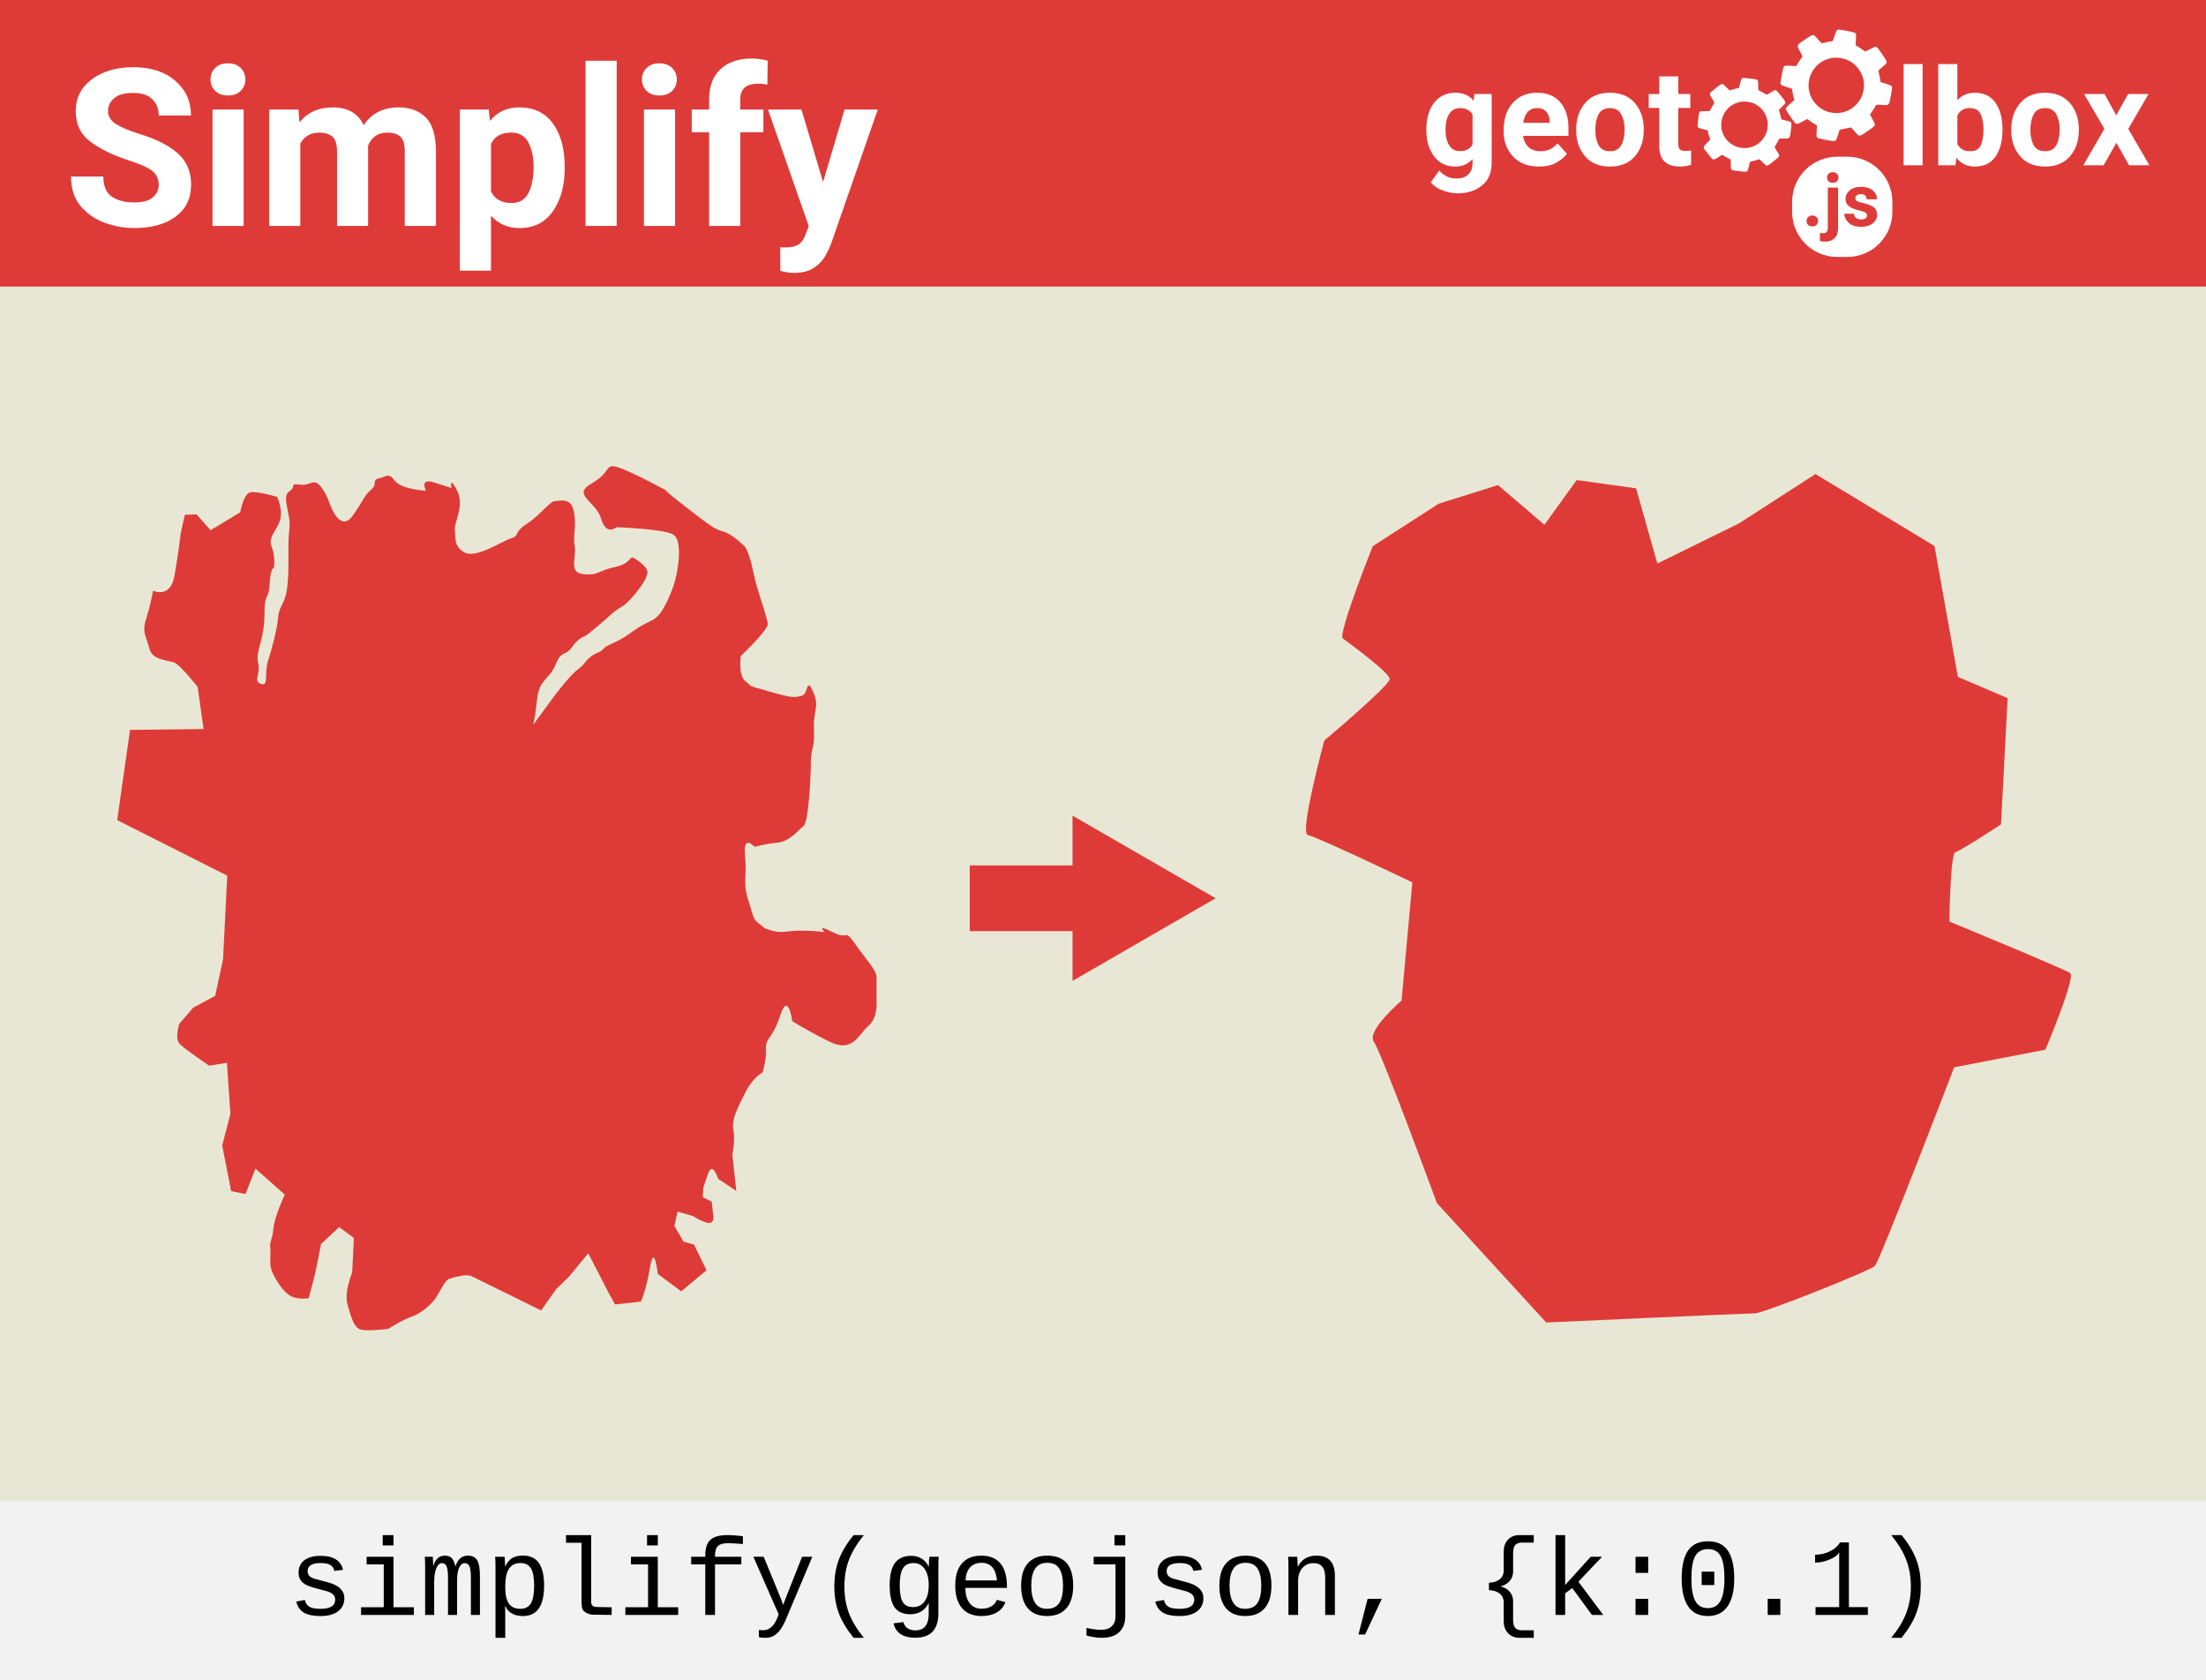
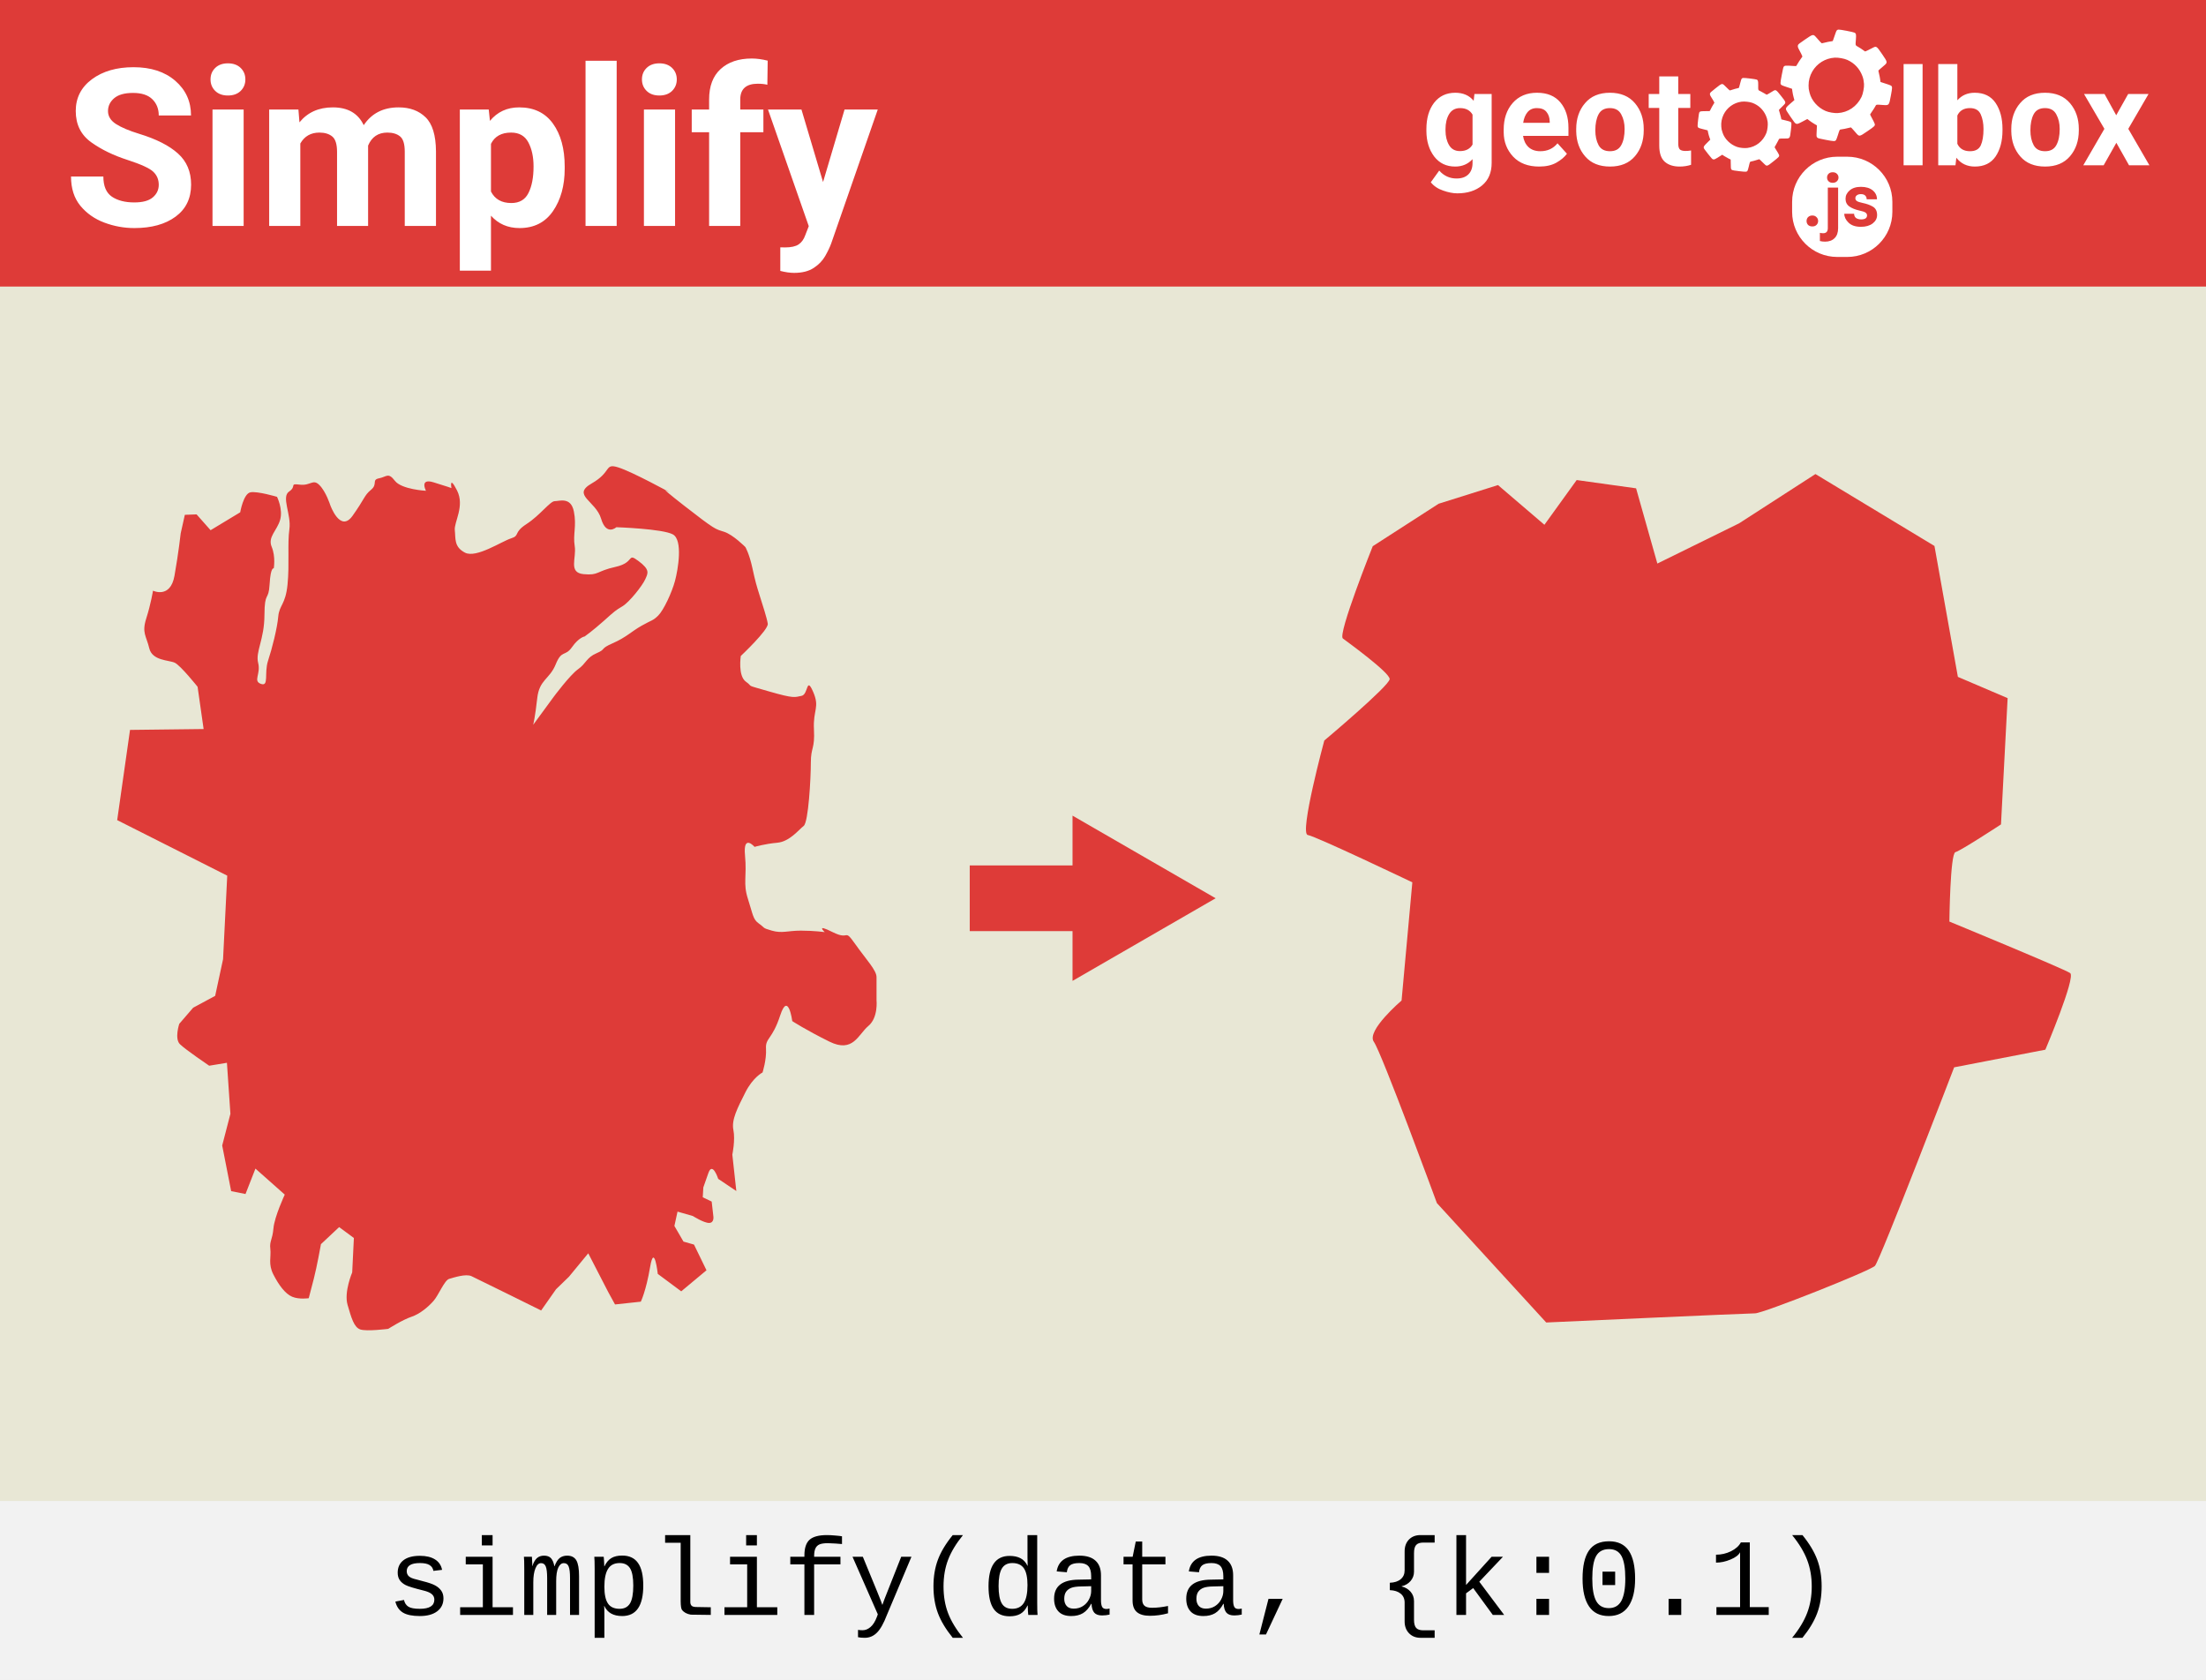
<svg xmlns="http://www.w3.org/2000/svg" width="400.679" viewBox="0 0 400.679 305.106" version="1.1" id="svg36" xml:space="preserve" height="305.106">
  <defs id="defs5">
    <pattern id="hatch" patternUnits="userSpaceOnUse" width="5" height="5" patternTransform="rotate(45)">
      <line x1="0" y1="5" x2="0" stroke="white" stroke-linejoin="butt" stroke-width="1.333" stroke-opacity="0.25" id="line2" />
    </pattern>
    <clipPath clipPathUnits="userSpaceOnUse" id="clipPath5154">
      <path d="m 464.017,-514.531 v 153.27 l -132.736,76.635 -132.736,-76.635 v -153.27 l 132.736,-76.635 z" stroke="none" fill="#c42727" id="path5156" style="fill:#edca3d;fill-opacity:1;stroke-width:1" />
    </clipPath>
    <clipPath clipPathUnits="userSpaceOnUse" id="clipPath5158">
      <path d="m 464.017,-514.531 v 153.27 l -132.736,76.635 -132.736,-76.635 v -153.27 l 132.736,-76.635 z" stroke="none" fill="#c42727" id="path5160" style="fill:#edca3d;fill-opacity:1;stroke-width:1" />
    </clipPath>
    <pattern id="hatch-2" patternUnits="userSpaceOnUse" width="5" height="5" patternTransform="rotate(45)">
      <line x1="0" y1="5" x2="0" stroke="white" stroke-linejoin="butt" stroke-width="1.333" stroke-opacity="0.25" id="line23905" />
    </pattern>
    <clipPath clipPathUnits="userSpaceOnUse" id="clipPath11782">
      <circle style="fill:#ffffff;fill-opacity:0.436;stroke:none;stroke-width:1.9;stroke-dasharray:none;stroke-opacity:1;stop-color:#000000" id="circle11784" cx="-183.785" cy="123.71" r="57.799" />
    </clipPath>
  </defs>
  <clipPath id="sphere">
    <path d="M 33.181,213.598 C 30.052,209.243 26.923,204.622 25.358,202.311 23.793,200 23.793,200 23.793,200 c 0,0 0,0 0,0 0,0 0,0 0,0 0,0 0,0 0,0 0,0 0,0 0,0 0,0 0,0 0,0 0,0 0,0 0,0 0,0 0,0 0,0 0,0 0,0 0,0 0,0 0,0 0,0 0,0 0,0 0,0 0,0 0,0 0,0 0,0 0,0 0,0 0,0 0,0 0,0 0,0 0,0 0,0 0,0 0,0 0,0 0,0 0,0 0,0 0,0 0,0 0,0 0,0 0,0 0,0 0,0 0,0 0,0 0,0 0,0 0,0 0,0 0,0 0,0 0,0 0,0 0,0 0,0 0,0 0,0 0,0 0,0 0,0 0,0 0,0 0,0 0,0 0,0 0,0 0,0 0,0 0,0 0,0 0,0 0,0 0,0 0,0 0,0 0,0 0,0 0,0 0,0 0,0 0,0 0,0 0,0 0,0 0,0 0,0 0,0 0,0 0,0 0,0 0,0 0,0 0,0 0,0 0,0 0,0 0,0 0,0 0,0 0,0 0,0 0,0 0,0 0,0 0.112,-0.175 0.112,-0.175 0.335,-0.524 1.999,-2.972 1.664,-2.449 4.77,-6.997 7.876,-11.285 3.106,-4.288 6.212,-8.315 9.317,-12.113 3.106,-3.799 6.212,-7.369 9.317,-10.737 3.106,-3.368 6.212,-6.533 9.317,-9.517 3.106,-2.984 6.212,-5.786 9.317,-8.423 3.106,-2.637 6.212,-5.11 9.317,-7.431 3.106,-2.322 6.212,-4.493 9.317,-6.524 3.106,-2.031 6.212,-3.923 9.317,-5.685 3.106,-1.762 6.212,-3.393 9.317,-4.901 3.106,-1.509 6.212,-2.894 9.317,-4.164 3.106,-1.269 6.212,-2.422 9.317,-3.463 3.106,-1.041 6.212,-1.971 9.317,-2.792 3.106,-0.822 6.212,-1.535 9.317,-2.144 3.106,-0.609 6.212,-1.113 9.317,-1.513 3.106,-0.401 6.212,-0.699 9.317,-0.895 3.106,-0.196 6.212,-0.29 9.317,-0.283 3.106,0.007 6.212,0.116 9.317,0.327 3.106,0.211 6.212,0.523 9.317,0.939 3.106,0.416 6.212,0.934 9.317,1.558 3.106,0.624 6.212,1.353 9.317,2.19 3.106,0.837 6.212,1.782 9.317,2.84 3.106,1.057 6.212,2.226 9.317,3.512 3.106,1.286 6.212,2.689 9.317,4.215 3.106,1.526 6.212,3.176 9.317,4.956 3.106,1.78 6.212,3.691 9.317,5.743 3.106,2.051 6.212,4.243 9.317,6.587 3.106,2.343 6.212,4.839 9.317,7.5 3.106,2.661 6.212,5.488 9.317,8.498 3.106,3.01 6.212,6.203 9.317,9.6 3.106,3.397 6.212,6.998 9.317,10.83 3.106,3.832 6.212,7.894 9.317,12.219 3.106,4.326 6.212,8.915 7.764,11.209 C 322.617,200 322.617,200 322.617,200 c 0,0 0,0 0,0 0,0 0,0 0,0 0,0 0,0 0,0 0,0 0,0 0,0 0,0 0,0 0,0 0,0 0,0 0,0 0,0 0,0 0,0 0,0 0,0 0,0 0,0 0,0 0,0 0,0 0,0 0,0 0,0 0,0 0,0 0,0 0,0 0,0 0,0 0,0 0,0 0,0 0,0 0,0 0,0 0,0 0,0 0,0 0,0 0,0 0,0 0,0 0,0 0,0 0,0 0,0 0,0 0,0 0,0 0,0 0,0 0,0 0,0 0,0 0,0 0,0 0,0 0,0 0,0 0,0 0,0 0,0 0,0 0,0 0,0 0,0 0,0 0,0 0,0 0,0 0,0 0,0 0,0 0,0 0,0 0,0 0,0 0,0 0,0 0,0 0,0 0,0 0,0 0,0 0,0 0,0 0,0 0,0 0,0 0,0 0,0 0,0 0,0 0,0 0,0 0,0 0,0 0,0 0,0 0,0 0,0 0,0 0,0 0,0 0,0 0,0 0,0 0,0 0,0 0,0 0,0 0,0 0,0 0,0 -0.119,0.186 -0.119,0.186 -0.357,0.558 -1.931,2.882 -1.574,2.324 -4.484,6.599 -7.393,10.643 -2.91,4.044 -5.819,7.858 -8.729,11.468 -2.91,3.61 -5.819,7.017 -8.729,10.242 -2.91,3.225 -5.819,6.269 -8.729,9.149 -2.91,2.88 -5.819,5.597 -8.729,8.164 -2.91,2.568 -5.819,4.986 -8.729,7.269 -2.91,2.282 -5.819,4.428 -8.729,6.447 -2.91,2.019 -5.819,3.911 -8.729,5.686 -2.91,1.774 -5.819,3.43 -8.729,4.975 -2.91,1.545 -5.819,2.978 -8.729,4.306 -2.91,1.328 -5.819,2.55 -8.729,3.672 -2.91,1.122 -5.819,2.142 -8.729,3.066 -2.91,0.924 -5.819,1.75 -8.729,2.483 -2.91,0.732 -5.819,1.371 -8.729,1.917 -2.91,0.546 -5.819,1.001 -8.729,1.365 -2.91,0.364 -5.819,0.638 -8.729,0.823 -2.91,0.185 -5.819,0.28 -8.729,0.286 -2.91,0.006 -5.819,-0.077 -8.729,-0.249 -2.91,-0.172 -5.819,-0.434 -8.729,-0.786 -2.91,-0.352 -5.819,-0.794 -8.729,-1.328 -2.91,-0.534 -5.819,-1.159 -8.729,-1.879 -2.91,-0.719 -5.819,-1.533 -8.729,-2.443 -2.91,-0.91 -5.819,-1.917 -8.729,-3.025 -2.91,-1.108 -5.819,-2.316 -8.729,-3.629 -2.91,-1.313 -5.819,-2.732 -8.729,-4.261 -2.91,-1.529 -5.819,-3.17 -8.729,-4.928 -2.91,-1.758 -5.819,-3.633 -8.729,-5.635 -2.91,-2.001 -5.819,-4.129 -8.729,-6.392 -2.91,-2.263 -5.819,-4.662 -8.729,-7.21 -2.91,-2.547 -5.819,-5.242 -8.729,-8.1 -2.91,-2.857 -5.819,-5.877 -8.729,-9.078 -2.91,-3.2 -5.819,-6.58 -8.839,-10.314 -3.02,-3.734 -6.149,-7.821 -9.278,-12.176" id="path27" />
  </clipPath>
  <rect style="fill:#e8e7d5;fill-opacity:1;stroke-width:1;stop-color:#000000" id="rect1361" width="400.679" height="272.67" x="0" y="0" rx="0" ry="0" />
  <rect style="fill:#f2f2f2;fill-opacity:1;stroke-width:1;stop-color:#000000" id="rect1361-4" width="400.679" height="32.436" x="2.2351742e-06" y="272.67" rx="0" ry="0" />
  <rect style="fill:#de3b38;fill-opacity:1;stroke-width:1;stop-color:#000000" id="rect1361-3" width="400.679" height="52.05" x="0" y="4.8941189e-07" rx="0" ry="0" />
  <g id="g4389" transform="matrix(1.461614,0,0,1.461614,-190.8129,-13.73757)" style="stroke-width:0.684">
    <text xml:space="preserve" style="font-style:normal;font-weight:normal;font-size:16.761px;line-height:1.25;font-family:sans-serif;fill:#ffffff;fill-opacity:1;stroke:none;stroke-width:0.684" x="307.244" y="29.942" id="text1454-9-2-2">
      <tspan id="tspan1452-3-6-0" x="307.244" y="29.942" style="font-style:normal;font-variant:normal;font-weight:bold;font-stretch:normal;font-family:Roboto;-inkscape-font-specification:'Roboto Bold';fill:#ffffff;fill-opacity:1;stroke-width:0.684">geot      lbox</tspan>
    </text>
    <path style="fill:#ffffff;fill-opacity:1;stroke-width:0.684" d="m 345.795,30.528 c -0.134,-0.078 -0.152,-0.133 -0.159,-0.479 -0.004,-0.179 -0.01,-0.438 -0.013,-0.575 l -0.007,-0.25 -0.27,-0.131 c -0.149,-0.072 -0.385,-0.206 -0.524,-0.297 l -0.254,-0.166 -0.419,0.262 c -0.526,0.328 -0.581,0.351 -0.728,0.306 -0.098,-0.03 -0.184,-0.123 -0.63,-0.687 -0.433,-0.547 -0.518,-0.67 -0.524,-0.762 -0.01,-0.153 0.049,-0.234 0.464,-0.646 l 0.351,-0.348 -0.102,-0.283 c -0.056,-0.156 -0.13,-0.416 -0.164,-0.578 l -0.062,-0.294 -0.114,-0.033 c -0.063,-0.018 -0.298,-0.078 -0.524,-0.132 -0.225,-0.054 -0.444,-0.122 -0.486,-0.15 -0.152,-0.102 -0.155,-0.162 -0.053,-1.038 0.064,-0.55 0.107,-0.824 0.137,-0.874 0.092,-0.152 0.169,-0.164 1.048,-0.163 0.13,2.3e-4 0.248,-0.009 0.262,-0.022 0.014,-0.012 0.075,-0.131 0.137,-0.265 0.061,-0.134 0.183,-0.354 0.271,-0.49 0.088,-0.136 0.161,-0.26 0.163,-0.275 0.003,-0.028 -0.243,-0.452 -0.43,-0.742 -0.121,-0.188 -0.15,-0.301 -0.111,-0.429 0.025,-0.081 0.157,-0.199 0.686,-0.618 0.815,-0.644 0.813,-0.644 1.169,-0.291 0.412,0.408 0.573,0.557 0.605,0.561 0.019,0.002 0.13,-0.031 0.246,-0.074 0.198,-0.072 0.586,-0.178 0.797,-0.218 0.101,-0.019 0.08,0.039 0.303,-0.826 0.09,-0.35 0.131,-0.408 0.308,-0.435 0.16,-0.025 1.57,0.146 1.693,0.206 0.153,0.073 0.18,0.181 0.177,0.688 -0.004,0.672 -0.031,0.606 0.318,0.775 0.164,0.079 0.389,0.204 0.5,0.278 0.111,0.073 0.216,0.135 0.234,0.137 0.029,0.003 0.283,-0.142 0.756,-0.433 0.378,-0.232 0.391,-0.225 1.03,0.581 0.657,0.829 0.655,0.823 0.257,1.213 -0.451,0.441 -0.516,0.51 -0.52,0.545 -0.003,0.02 0.041,0.169 0.095,0.331 0.055,0.162 0.123,0.412 0.152,0.556 0.029,0.144 0.054,0.266 0.057,0.271 0.003,0.005 0.239,0.064 0.525,0.13 0.286,0.066 0.555,0.144 0.597,0.172 0.154,0.103 0.158,0.19 0.059,1.045 -0.124,1.066 -0.097,1.033 -0.817,1.034 -0.695,8.41e-4 -0.627,-0.021 -0.749,0.246 -0.058,0.127 -0.183,0.354 -0.277,0.506 -0.095,0.151 -0.174,0.292 -0.176,0.313 -0.003,0.021 0.033,0.096 0.078,0.167 0.281,0.44 0.431,0.694 0.462,0.781 0.074,0.205 0.032,0.255 -0.688,0.824 -0.844,0.667 -0.803,0.659 -1.23,0.236 -0.126,-0.125 -0.248,-0.246 -0.27,-0.269 -0.13,-0.131 -0.243,-0.23 -0.266,-0.233 -0.015,-0.002 -0.128,0.032 -0.252,0.076 -0.212,0.074 -0.594,0.178 -0.796,0.216 -0.108,0.02 -0.115,0.036 -0.256,0.639 -0.054,0.233 -0.123,0.46 -0.153,0.504 -0.099,0.146 -0.187,0.15 -1.046,0.049 -0.575,-0.068 -0.802,-0.105 -0.865,-0.141 z m 1.898,-2.741 c 1.074,-0.141 1.939,-0.823 2.36,-1.861 0.129,-0.318 0.214,-1.039 0.161,-1.373 -0.054,-0.346 -0.112,-0.552 -0.222,-0.795 -0.342,-0.757 -0.921,-1.298 -1.692,-1.581 -0.342,-0.126 -0.967,-0.192 -1.338,-0.142 -0.97,0.131 -1.806,0.734 -2.231,1.61 -0.227,0.468 -0.323,0.983 -0.281,1.5 0.026,0.311 0.04,0.376 0.159,0.741 0.26,0.792 0.962,1.482 1.806,1.773 0.339,0.117 0.916,0.175 1.278,0.127 z" id="path4256-1" />
    <path style="fill:#ffffff;fill-opacity:1;stroke-width:0.684" d="m 356.44,26.545 c -0.152,-0.104 -0.169,-0.171 -0.149,-0.582 0.011,-0.213 0.025,-0.521 0.032,-0.684 l 0.013,-0.297 -0.31,-0.179 c -0.171,-0.098 -0.439,-0.277 -0.597,-0.397 l -0.287,-0.218 -0.52,0.276 c -0.651,0.345 -0.719,0.368 -0.89,0.302 -0.114,-0.044 -0.208,-0.162 -0.69,-0.868 -0.468,-0.685 -0.558,-0.838 -0.557,-0.949 0.001,-0.182 0.078,-0.274 0.605,-0.728 l 0.445,-0.384 -0.097,-0.345 c -0.053,-0.19 -0.119,-0.504 -0.146,-0.699 l -0.049,-0.355 -0.132,-0.049 c -0.073,-0.027 -0.348,-0.117 -0.61,-0.201 -0.263,-0.084 -0.517,-0.182 -0.564,-0.219 -0.172,-0.134 -0.17,-0.205 0.024,-1.236 0.122,-0.647 0.196,-0.97 0.236,-1.026 0.122,-0.173 0.215,-0.181 1.257,-0.105 0.154,0.011 0.295,0.009 0.313,-0.004 0.018,-0.013 0.101,-0.15 0.185,-0.303 0.084,-0.153 0.247,-0.405 0.363,-0.559 0.116,-0.154 0.213,-0.295 0.217,-0.313 0.006,-0.033 -0.25,-0.557 -0.448,-0.917 -0.128,-0.233 -0.153,-0.37 -0.096,-0.518 0.037,-0.094 0.202,-0.223 0.866,-0.676 1.021,-0.696 1.019,-0.696 1.412,-0.248 0.455,0.519 0.634,0.71 0.671,0.717 0.022,0.004 0.156,-0.026 0.299,-0.067 0.241,-0.069 0.71,-0.163 0.965,-0.192 0.122,-0.014 0.091,0.053 0.429,-0.955 0.137,-0.408 0.19,-0.473 0.402,-0.491 0.192,-0.016 1.851,0.305 1.992,0.386 0.175,0.1 0.199,0.23 0.153,0.832 -0.061,0.797 -0.088,0.717 0.312,0.947 0.188,0.108 0.444,0.275 0.57,0.372 0.126,0.096 0.245,0.179 0.266,0.183 0.034,0.006 0.348,-0.145 0.934,-0.45 0.469,-0.244 0.483,-0.234 1.174,0.776 0.71,1.039 0.709,1.032 0.203,1.461 -0.572,0.486 -0.656,0.562 -0.663,0.604 -0.005,0.024 0.034,0.204 0.085,0.401 0.051,0.196 0.111,0.499 0.133,0.672 0.022,0.173 0.042,0.32 0.044,0.327 0.003,0.006 0.278,0.096 0.612,0.198 0.334,0.103 0.646,0.217 0.694,0.254 0.174,0.136 0.172,0.239 -0.018,1.245 -0.237,1.255 -0.202,1.218 -1.056,1.158 -0.825,-0.057 -0.742,-0.078 -0.91,0.229 -0.079,0.146 -0.247,0.405 -0.371,0.577 -0.125,0.172 -0.231,0.332 -0.236,0.357 -0.005,0.024 0.031,0.117 0.079,0.205 0.296,0.546 0.453,0.86 0.483,0.965 0.071,0.249 0.016,0.306 -0.886,0.92 -1.057,0.721 -1.008,0.715 -1.479,0.177 -0.139,-0.159 -0.273,-0.313 -0.298,-0.341 -0.143,-0.167 -0.269,-0.294 -0.296,-0.299 -0.017,-0.003 -0.155,0.028 -0.305,0.069 -0.258,0.071 -0.72,0.161 -0.963,0.189 -0.13,0.015 -0.139,0.033 -0.357,0.737 -0.084,0.272 -0.185,0.535 -0.224,0.585 -0.129,0.165 -0.235,0.163 -1.246,-0.029 -0.677,-0.129 -0.944,-0.192 -1.015,-0.24 z m 2.483,-3.094 c 1.287,-0.077 2.37,-0.814 2.957,-2.01 0.18,-0.367 0.341,-1.215 0.306,-1.616 -0.035,-0.416 -0.086,-0.665 -0.196,-0.962 -0.343,-0.927 -0.985,-1.617 -1.875,-2.018 -0.396,-0.178 -1.131,-0.309 -1.576,-0.281 -1.162,0.074 -2.206,0.72 -2.783,1.723 -0.309,0.536 -0.466,1.14 -0.459,1.757 0.004,0.372 0.015,0.45 0.127,0.893 0.242,0.962 1.018,1.84 1.994,2.256 0.393,0.168 1.072,0.284 1.506,0.258 z" id="path4256-1-8-9" />
    <rect style="font-variation-settings:normal;fill:#ffffff;fill-opacity:1;stroke:none;stroke-width:13.684;stroke-linecap:round;stroke-linejoin:round;stroke-miterlimit:4;stroke-dasharray:none;stroke-dashoffset:0;stroke-opacity:1;stop-color:#000000" id="rect24426" width="12.457" height="12.457" x="353.252" y="28.874" ry="5.603" rx="5.603" />
    <text xml:space="preserve" style="font-style:normal;font-weight:normal;font-size:9.066px;line-height:1.25;font-family:sans-serif;fill:#de3b38;fill-opacity:1;stroke:none;stroke-width:0.684" x="354.485" y="37.494" id="text24706">
      <tspan id="tspan24704" x="354.485" y="37.494" style="font-style:normal;font-variant:normal;font-weight:bold;font-stretch:normal;font-size:9.066px;font-family:Roboto;-inkscape-font-specification:'Roboto Bold';fill:#de3b38;fill-opacity:1;stroke-width:0.684">.js</tspan>
    </text>
  </g>
  <text xml:space="preserve" style="font-style:normal;font-weight:normal;font-size:40px;line-height:1.25;font-family:sans-serif;fill:#ffffff;fill-opacity:1;stroke:none;stroke-width:1" x="11.524" y="41.035" id="text1624">
    <tspan id="tspan1622" x="11.524" y="41.035" style="font-style:normal;font-variant:normal;font-weight:bold;font-stretch:normal;font-size:40px;font-family:roboto;-inkscape-font-specification:'roboto Bold';fill:#ffffff;fill-opacity:1;stroke-width:1">Simplify</tspan>
  </text>
-   <text xml:space="preserve" style="font-style:normal;font-weight:normal;font-size:20px;line-height:1.25;font-family:sans-serif;fill:#000000;fill-opacity:1;stroke:none" x="52.185" y="293.336" id="text6596">
-     <tspan id="tspan6594" x="52.185" y="293.336" style="font-style:normal;font-variant:normal;font-weight:normal;font-stretch:normal;font-size:20px;font-family:'Courier New';-inkscape-font-specification:'Courier New'">simplify(geojson, {k:0.1)</tspan>
+   <text xml:space="preserve" style="font-style:normal;font-weight:normal;font-size:20px;line-height:1.25;font-family:sans-serif;fill:#000000;fill-opacity:1;stroke:none" x="70.188" y="293.336" id="text6596">
+     <tspan id="tspan6594" x="70.188" y="293.336" style="font-style:normal;font-variant:normal;font-weight:normal;font-stretch:normal;font-size:20px;font-family:'Courier New';-inkscape-font-specification:'Courier New'">simplify(data, {k:0.1)</tspan>
  </text>
  <g id="g8954" transform="translate(564.5679,297.1074)">
    <rect style="fill:#de3b38;fill-opacity:1;stroke:none;stroke-width:1.9;stroke-dasharray:3.8, 3.8;stroke-dashoffset:0;stroke-opacity:1;stop-color:#000000" id="rect8620" width="23.861" height="11.931" x="-388.434" y="-139.91" />
    <path style="fill:#de3b38;fill-opacity:1;stroke:none;stroke-width:2.57;stroke-dasharray:5.139, 5.139;stroke-dashoffset:0;stroke-opacity:1;stop-color:#000000" id="path8950" d="m -263.003,-61.52 0,-20.297 0,-20.297 17.577,10.148 17.577,10.148 -17.577,10.148 z" transform="matrix(0.7393757,0,0,0.7393757,-175.3047,-73.45183)" />
  </g>
  <path id="path15177-9-8" style="font-variation-settings:normal;fill:none;fill-opacity:1;stroke:#e8e7d5;stroke-width:2.8;stroke-linecap:butt;stroke-linejoin:miter;stroke-miterlimit:4;stroke-dasharray:none;stroke-dashoffset:0;stroke-opacity:1;stop-color:#000000" d="m 310.212,84.484 c 0,0 -20.035,9.966 -38.268,19.406 -14.307,7.408 -27.533,14.502 -28.914,16.15 -3.142,3.748 4.678,48.121 4.678,48.121 0,0 14.156,16.804 14.156,35.256 0,0.077 0.011,0.158 0.012,0.234 0.138,18.44 16.766,44.561 16.766,44.561 0,0 30.824,5.15 42.883,-1.672 12.058,-6.822 29.107,-25.057 24.119,-37.748 -4.988,-12.691 1.687,-1.879 13.619,-32.996 8.054,-21.003 5.91,-42.233 3.664,-53.973 -1.081,-5.653 -2.188,-9.291 -2.188,-9.291 V 84.62 Z" />
  <path style="fill:none;stroke:#000000;stroke-width:1px;stroke-linecap:butt;stroke-linejoin:miter;stroke-opacity:1" d="M -410.226,83.535 Z" id="path28424" />
  <path style="fill:none;stroke:#000000;stroke-width:1px;stroke-linecap:butt;stroke-linejoin:miter;stroke-opacity:1" d="M -421.766,96.385 Z" id="path28426" />
  <path style="fill:#de3b38;fill-opacity:1;stroke:none;stroke-width:1px;stroke-linecap:butt;stroke-linejoin:miter;stroke-opacity:1" d="m 100.989,234.186 -2.7,3.85 c 0,0 -11.6,-5.744 -12.648,-6.228 -1.048,-0.484 -3.208,0.249 -4.06,0.489 -0.852,0.24 -1.912,2.94 -2.822,3.982 -0.91,1.042 -2.443,2.38 -4.046,2.911 -1.604,0.531 -4.201,2.186 -4.201,2.186 0,0 -3.925,0.501 -5.078,0.105 -1.153,-0.396 -1.617,-2.126 -2.303,-4.461 -0.685,-2.335 0.839,-5.898 0.839,-5.898 l 0.305,-6.252 -2.676,-1.978 -3.304,3.097 c 0,0 -0.751,4.197 -1.296,6.273 -0.545,2.076 -0.923,3.547 -0.923,3.547 0,0 -1.746,0.266 -3.008,-0.266 -1.262,-0.531 -2.434,-2.122 -3.414,-4.04 -0.98,-1.918 -0.379,-3.181 -0.553,-4.643 -0.174,-1.462 0.376,-1.594 0.563,-3.731 0.188,-2.137 2.057,-6.138 2.057,-6.138 l -5.324,-4.723 -1.806,4.617 -2.604,-0.52 -1.629,-8.296 1.491,-5.749 -0.631,-9.274 -3.223,0.531 c 0,0 -4.294,-2.907 -5.314,-3.909 -1.02,-1.002 -0.12,-3.7 -0.12,-3.7 l 2.521,-2.924 3.999,-2.156 1.433,-6.659 0.76,-15.176 -19.989,-10.086 2.332,-16.386 13.366,-0.159 -1.095,-7.675 c 0,0 -3.088,-3.876 -4.147,-4.369 -1.059,-0.493 -4.082,-0.342 -4.627,-2.618 -0.545,-2.277 -1.389,-2.788 -0.545,-5.441 0.844,-2.654 1.22,-5.028 1.22,-5.028 0,0 3.154,1.532 3.905,-2.719 0.751,-4.251 1.127,-7.699 1.127,-7.699 l 0.751,-3.36 2.132,-0.08 2.545,2.874 5.381,-3.251 c 0,0 0.58,-3.391 1.859,-3.631 1.279,-0.241 4.829,0.822 4.829,0.822 0,0 1.122,2.251 0.558,4.195 -0.563,1.944 -2.281,3.088 -1.53,4.884 0.751,1.797 0.376,3.922 0.376,3.922 0,0 -0.563,-0.377 -0.751,2.854 -0.188,3.231 -0.919,1.132 -0.939,5.622 -0.02,4.49 -1.664,6.648 -1.144,8.687 0.519,2.038 -0.988,3.282 0.514,3.813 1.502,0.531 0.546,-1.973 1.281,-4.197 0.735,-2.224 1.668,-5.903 1.856,-8.029 0.188,-2.126 1.317,-2.122 1.687,-5.834 0.37,-3.711 -0.04,-7.395 0.336,-10.052 0.376,-2.657 -1.513,-5.837 -0.056,-6.826 1.458,-0.989 -0.049,-1.503 1.935,-1.255 1.984,0.248 2.386,-1.129 3.584,0.085 1.198,1.214 1.949,3.602 1.949,3.602 0,0 1.804,5.137 4.057,1.977 2.253,-3.16 2.101,-3.695 3.366,-4.735 1.265,-1.04 0.052,-1.801 1.453,-2.079 1.401,-0.278 1.66,-1.133 2.873,0.45 1.213,1.584 5.644,1.817 5.644,1.817 0,0 -1.229,-2.336 1.359,-1.545 2.587,0.791 3.272,1.053 3.272,1.053 0,0 -0.455,-2.434 1.006,0.414 1.461,2.848 -0.568,5.782 -0.396,7.244 0.172,1.462 -0.192,3.015 1.851,4.071 2.042,1.057 6.665,-2.061 8.362,-2.593 1.697,-0.531 0.343,-1.006 2.815,-2.607 2.471,-1.601 4.28,-4.156 5.125,-4.156 0.846,0 2.926,-0.823 3.468,1.857 0.541,2.68 -0.194,4.143 0.157,6.311 0.351,2.168 -1.21,4.825 1.607,5.091 2.817,0.266 2.23,-0.527 5.819,-1.324 3.589,-0.797 2.014,-2.654 4.152,-1.063 2.138,1.591 1.746,2.193 1.217,3.353 -0.529,1.16 -2.865,4.121 -4.13,4.873 -1.265,0.751 -1.361,0.844 -3.359,2.631 -1.997,1.787 -3.5,2.85 -3.5,2.85 0,0 -1.024,0.134 -2.299,1.939 -1.275,1.805 -1.853,0.398 -2.963,3.133 -1.11,2.736 -2.979,2.743 -3.352,6.152 -0.373,3.409 -0.731,4.816 -0.731,4.816 l 3.701,-5.048 c 0,0 2.964,-3.993 4.442,-5.038 1.478,-1.045 1.506,-2.108 3.356,-2.905 1.85,-0.797 0.507,-0.758 2.944,-1.82 2.437,-1.063 3.374,-2.122 5.252,-3.185 1.878,-1.063 2.019,-0.865 3.005,-1.836 0.986,-0.971 2.486,-4.193 3.049,-6.281 0.563,-2.088 1.47,-7.432 -0.376,-8.462 -1.846,-1.03 -10.272,-1.308 -10.272,-1.308 0,0 -1.821,1.664 -2.774,-1.562 -0.953,-3.226 -5.423,-4.266 -1.704,-6.391 3.719,-2.126 2.254,-3.726 4.835,-2.91 2.581,0.816 9.388,4.555 9.388,4.555 0,0 -3.291,-2.173 2.51,2.348 5.801,4.521 5.678,4.26 7.324,4.792 1.646,0.531 3.855,2.772 3.855,2.772 0,0 0.704,1.177 1.267,3.769 0.563,2.593 0.751,3.185 1.315,4.984 0.563,1.799 1.316,4.077 1.488,5.166 0.172,1.09 -4.901,5.866 -4.901,5.866 0,0 -0.563,3.614 0.939,4.677 1.502,1.063 -0.478,0.411 4.167,1.754 4.645,1.343 4.654,1.053 5.925,0.812 1.271,-0.242 0.84,-3.642 2.103,-0.748 1.263,2.894 -0.034,3.218 0.154,6.836 0.188,3.618 -0.563,3.189 -0.563,6.009 0,2.82 -0.434,10.875 -1.308,11.535 -0.874,0.66 -2.545,2.848 -4.797,3.047 -2.253,0.199 -4.12,0.752 -4.12,0.752 0,0 -2.108,-2.445 -1.735,1.533 0.373,3.978 -0.399,5.027 0.535,7.927 0.935,2.9 0.896,3.71 2.009,4.482 1.113,0.772 0.479,0.753 2.354,1.279 1.875,0.525 2.85,-0.007 5.248,-0.007 2.398,0 4.337,0.266 4.337,0.266 0,0 -1.76,-1.611 1.425,0 3.185,1.611 2.007,-0.805 4.073,2.117 2.066,2.923 3.908,4.795 3.908,6.061 0,1.266 0,4.189 0,4.189 0,0 0.34,3.164 -1.484,4.682 -1.824,1.517 -2.758,4.976 -7.069,2.846 -4.31,-2.131 -6.751,-3.728 -6.751,-3.728 0,0 -0.731,-5.495 -2.19,-1.04 -1.458,4.455 -2.702,4.052 -2.581,6.045 0.122,1.994 -0.629,4.325 -0.629,4.325 0,0 -1.733,0.856 -3.139,3.654 -1.406,2.798 -2.531,4.934 -2.157,6.774 0.373,1.84 -0.19,4.497 -0.19,4.497 l 0.724,6.608 -3.291,-2.208 c 0,0 -1.022,-3.186 -1.773,-1.092 -0.751,2.094 -0.93,2.65 -0.93,2.65 l -0.101,1.787 1.62,0.777 0.309,2.722 c 0,0 0.174,1.161 -0.789,1.161 -0.962,0 -2.945,-1.259 -2.945,-1.259 l -2.779,-0.797 -0.568,2.603 1.65,2.842 1.909,0.543 2.27,4.666 -4.588,3.826 -4.261,-3.168 c 0,0 -0.632,-5.713 -1.388,-1.263 -0.756,4.45 -1.695,6.31 -1.695,6.31 l -4.682,0.503 -1.228,-2.238 -3.635,-7.051 -3.501,4.251 z" id="path28489" />
  <path style="fill:#de3b38;fill-opacity:1;stroke:none;stroke-width:1px;stroke-linecap:butt;stroke-linejoin:miter;stroke-opacity:1" d="m 261.302,91.499 -11.968,7.715 c 0,0 -6.411,16.024 -5.427,16.761 0.984,0.737 8.499,6.184 8.499,7.371 0,1.187 -11.873,11.165 -11.873,11.165 0,0 -4.564,16.89 -3.003,17.156 1.561,0.266 18.995,8.6 18.995,8.6 l -1.956,21.47 c 0,0 -6.46,5.505 -5.037,7.494 1.424,1.99 11.453,29.299 11.453,29.299 l 19.858,21.689 c 0,0 36.488,-1.662 37.932,-1.662 1.444,0 20.877,-7.705 21.771,-8.621 0.894,-0.916 14.39,-36.066 14.39,-36.066 l 16.565,-3.203 c 0,0 5.574,-13.161 4.507,-13.915 -1.067,-0.755 -21.938,-9.357 -21.938,-9.357 0,0 0.135,-12.364 1.1,-12.613 0.965,-0.249 8.273,-5.037 8.273,-5.037 l 1.205,-22.934 -9.036,-3.863 -4.253,-23.777 -21.619,-13.063 -13.872,8.955 -14.84,7.301 -3.863,-13.663 -10.791,-1.505 -5.86,8.127 -8.432,-7.214 z" id="path28491" />
</svg>
